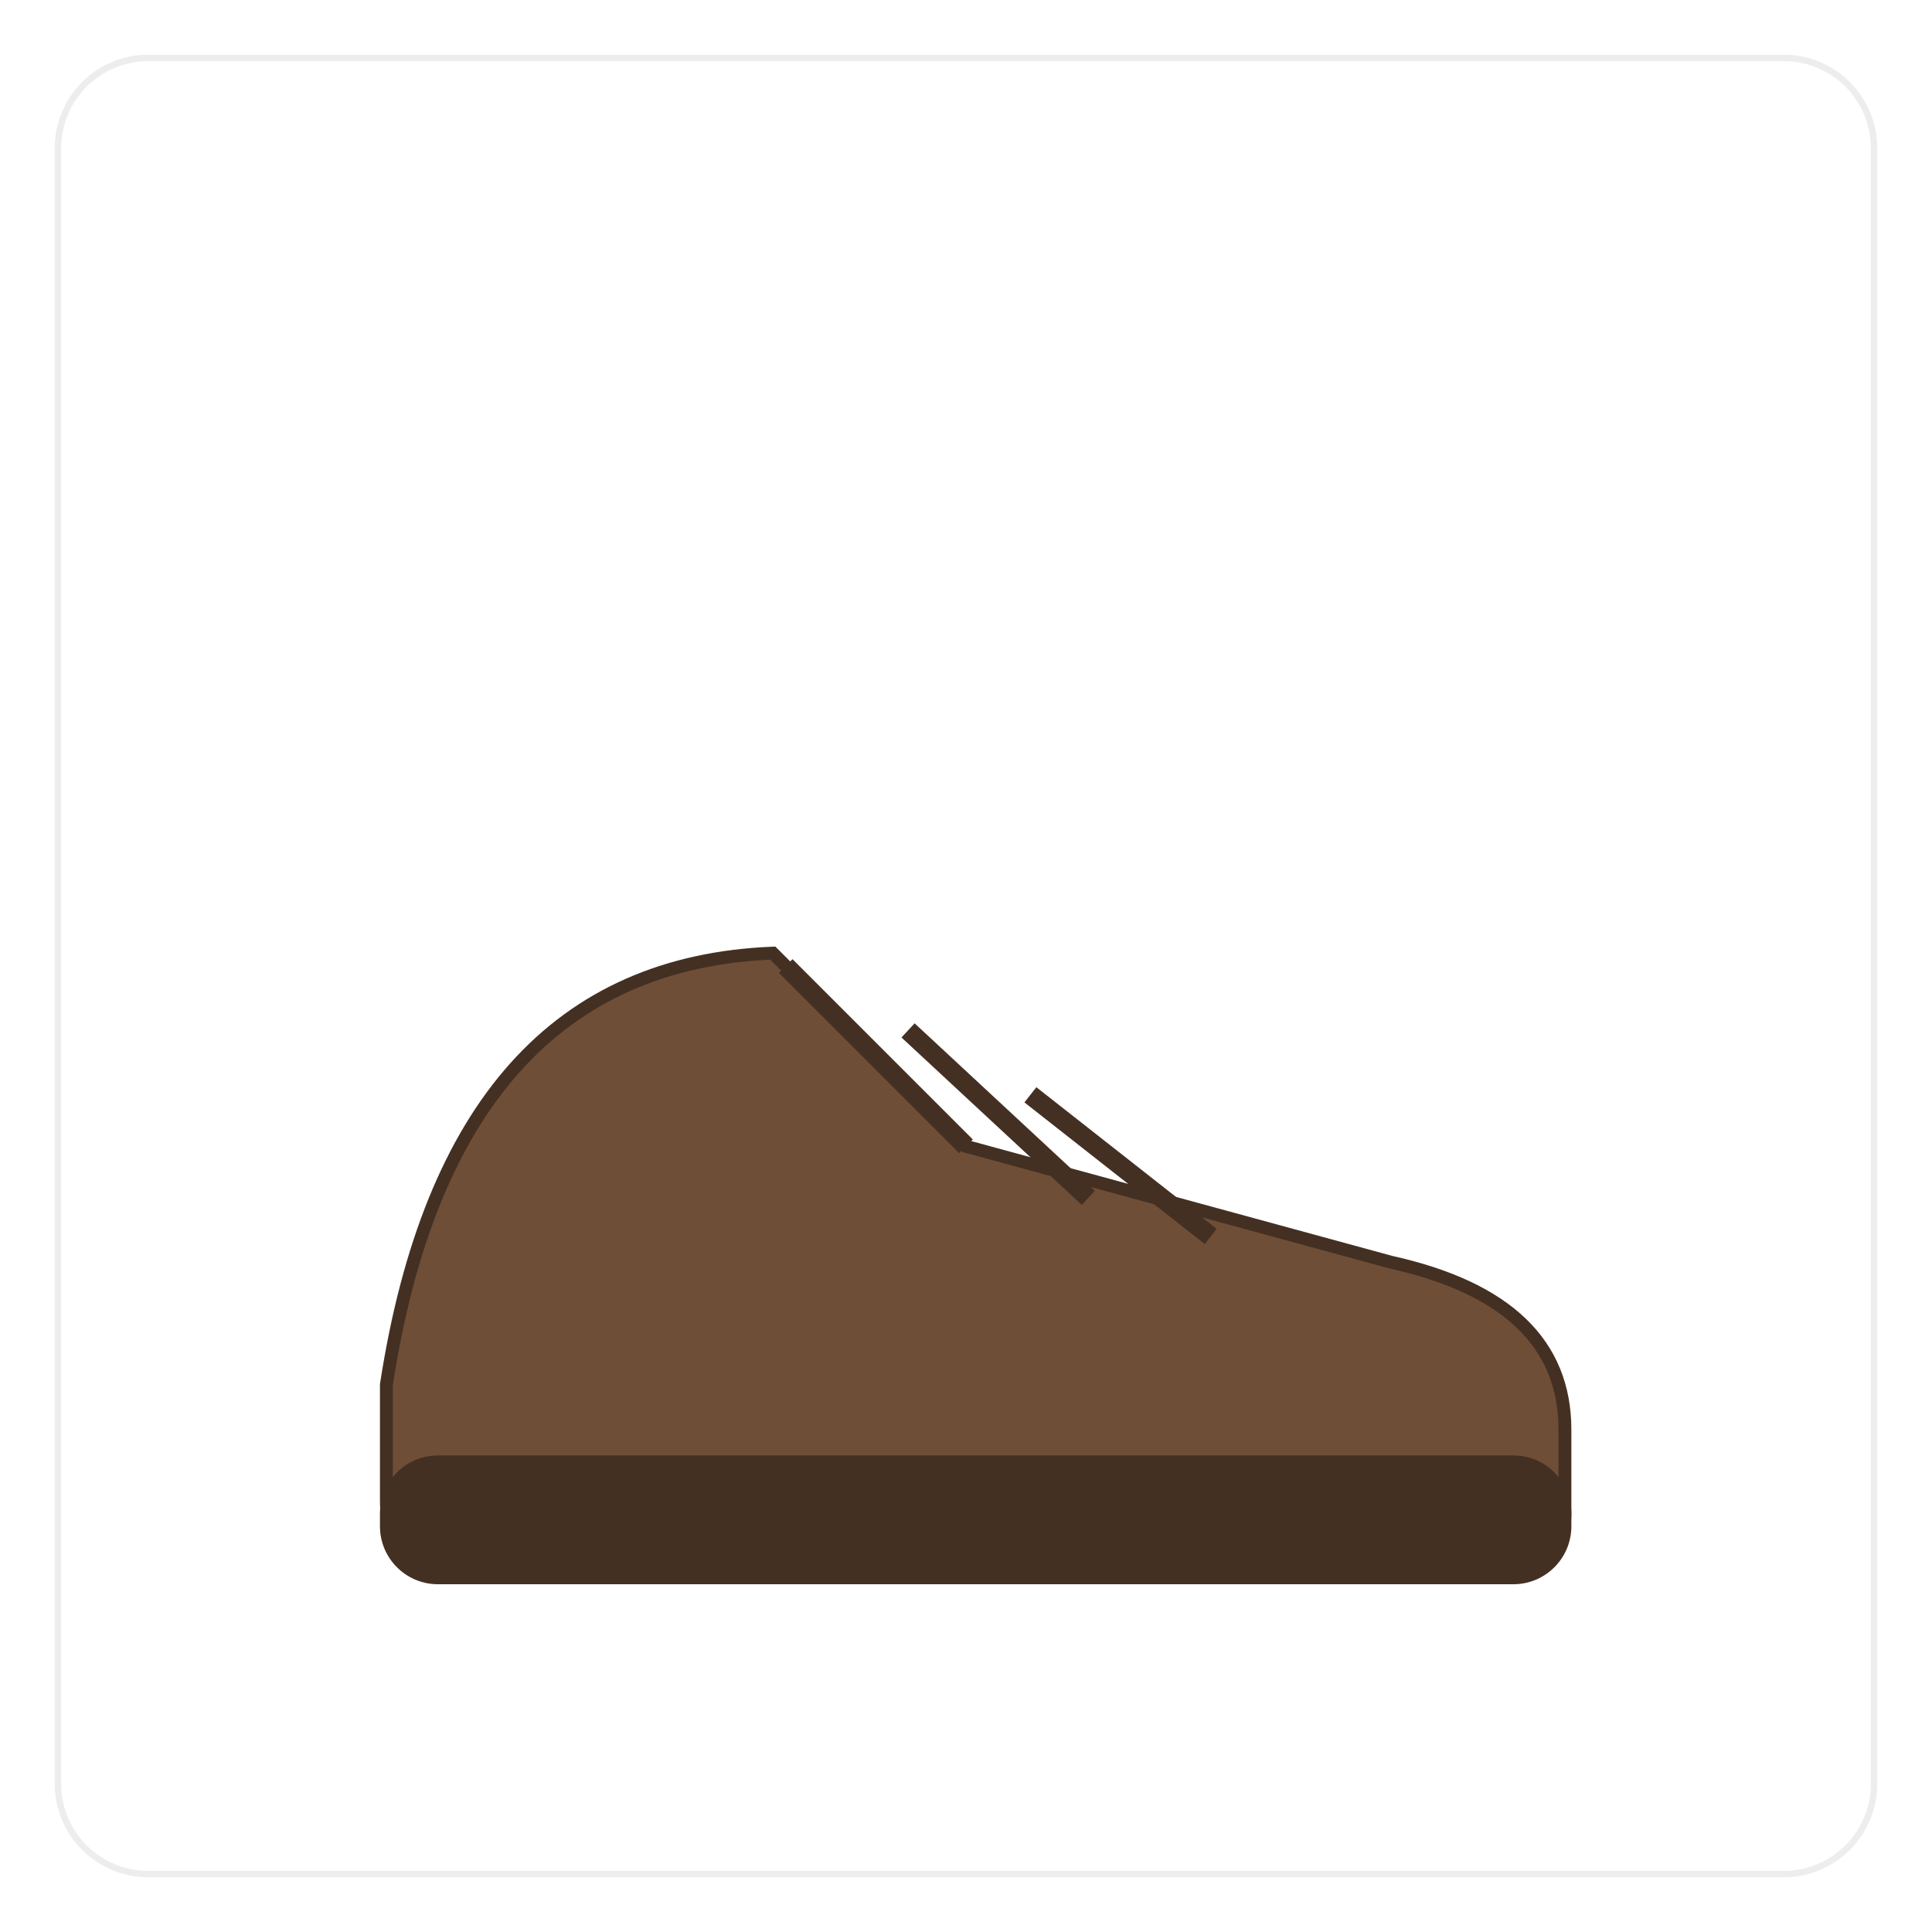
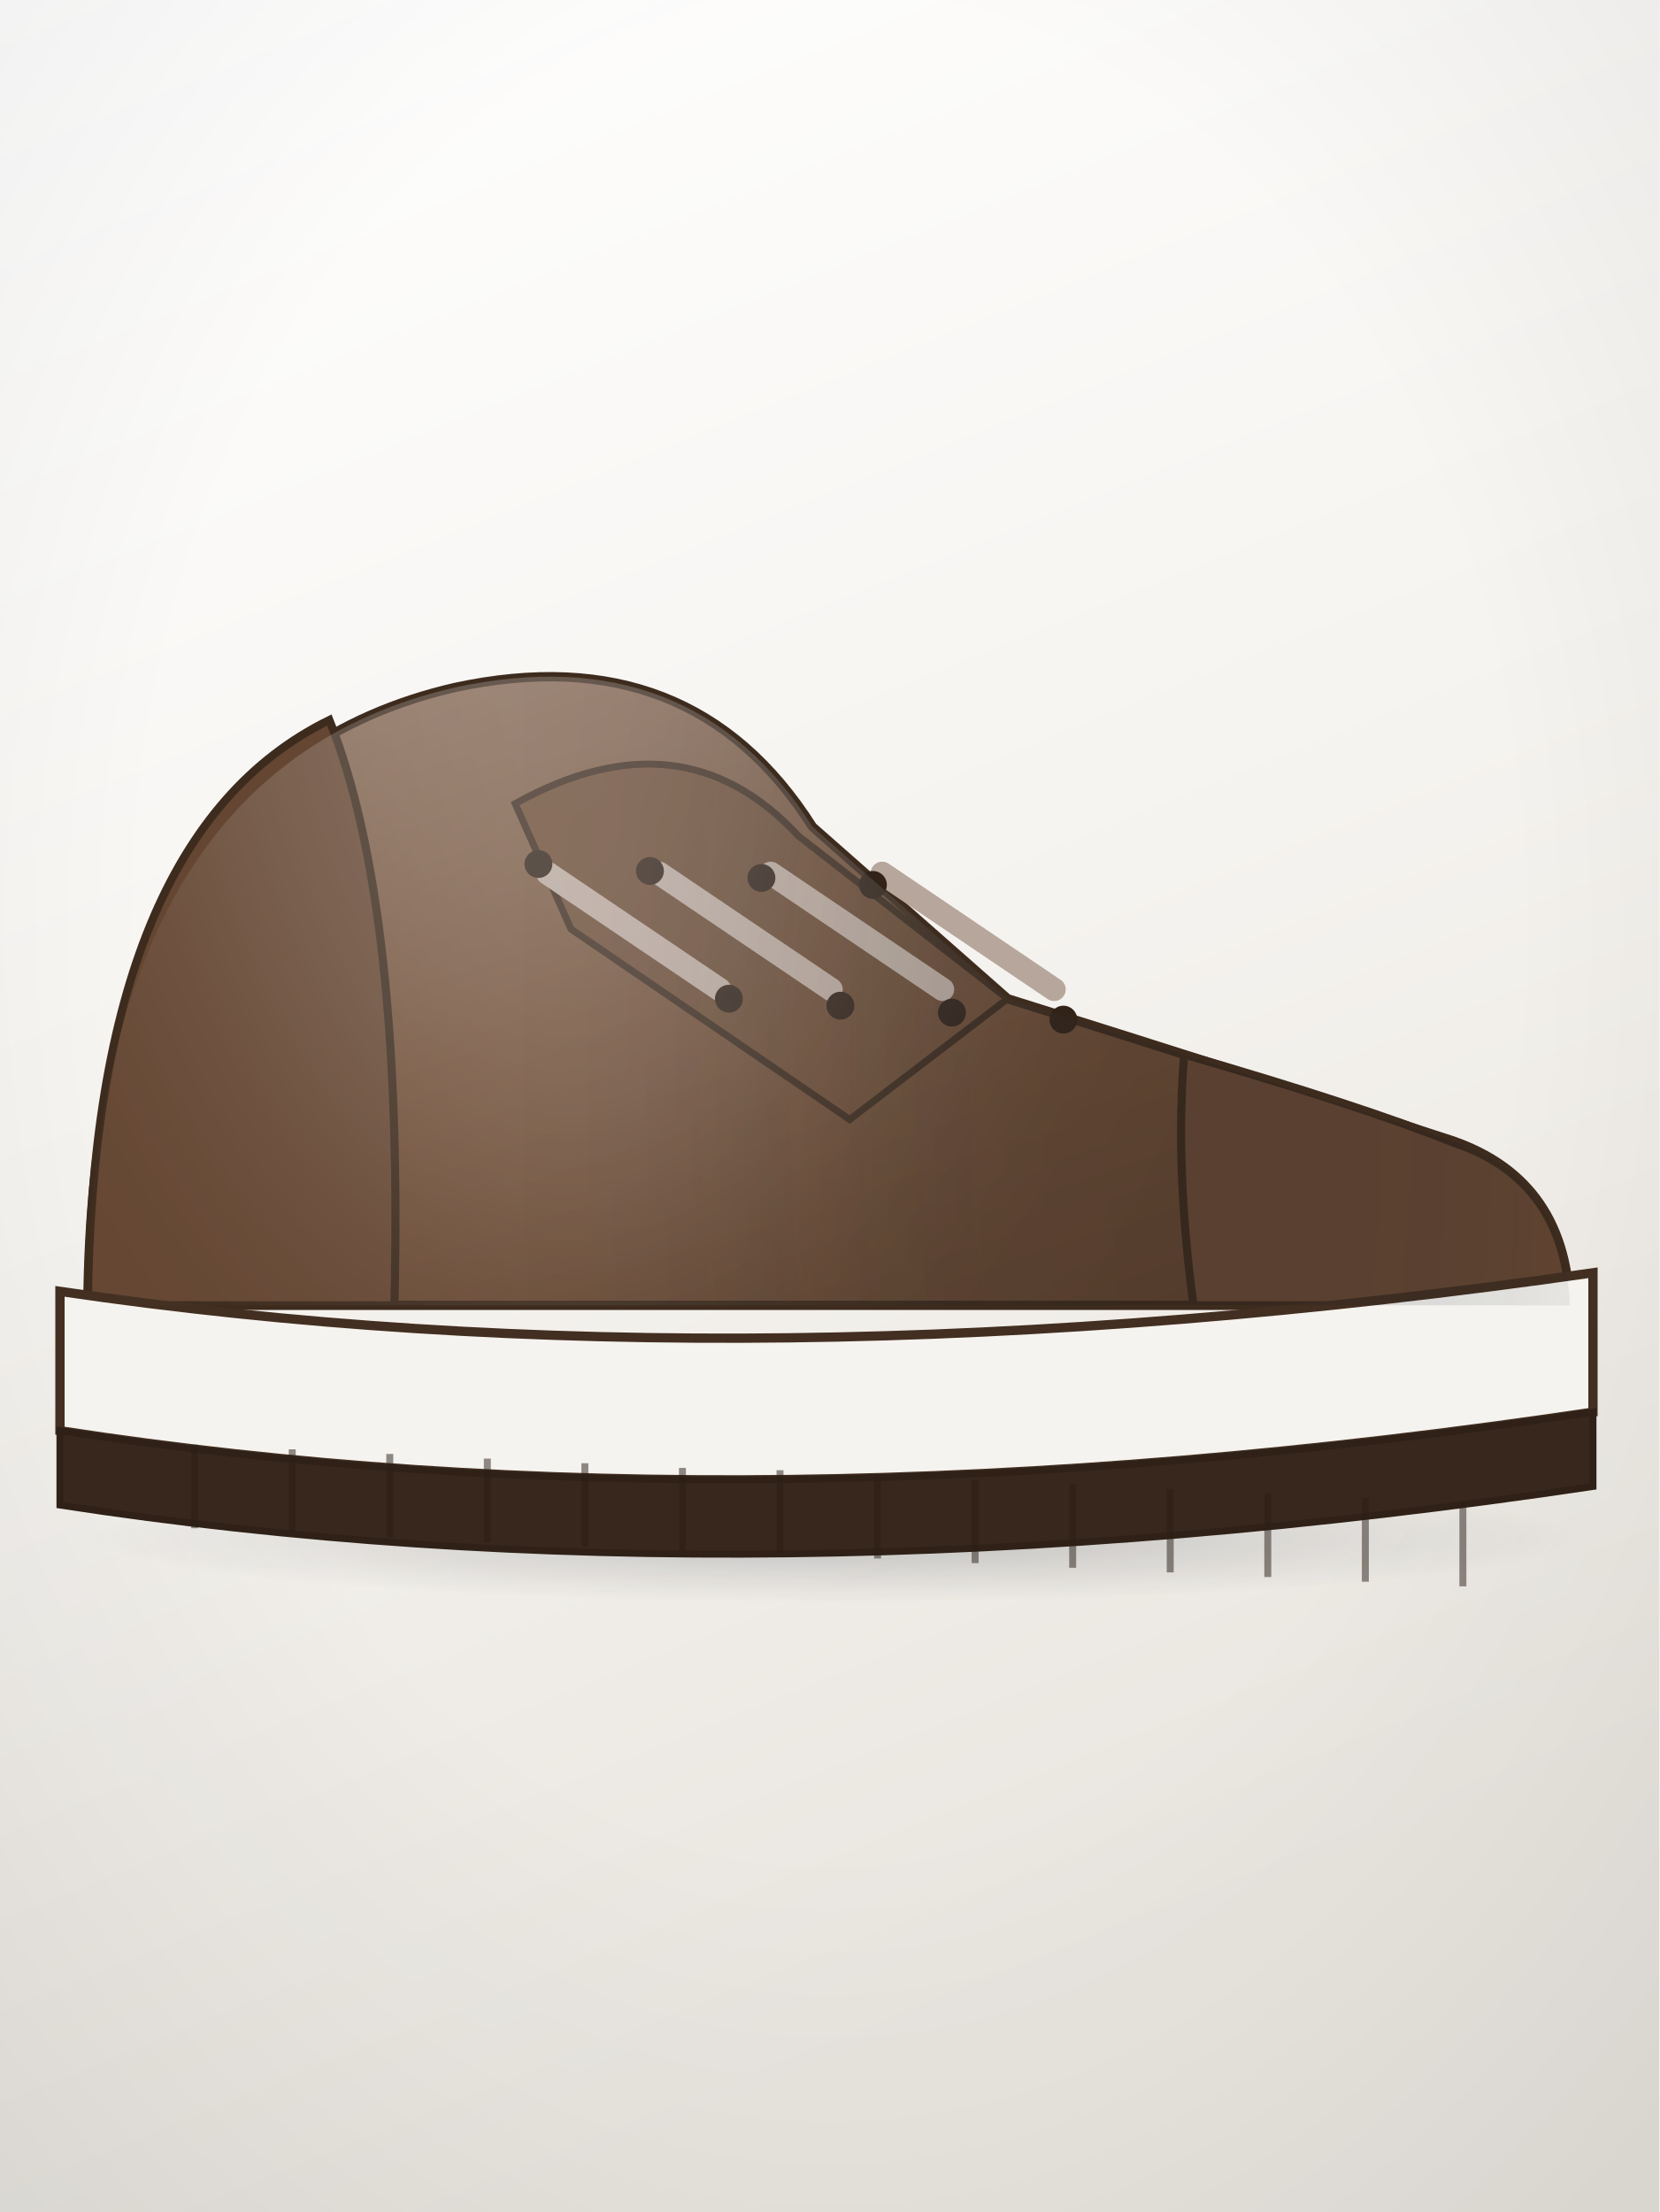
- <svg xmlns="http://www.w3.org/2000/svg" viewBox="0 0 600 600" width="600" height="600" role="img">
-   <defs />
-   <rect width="600" height="600" fill="#ffffff" />
-   <rect x="18" y="18" width="564" height="564" rx="28" fill="none" stroke="#1d2233" stroke-opacity="0.08" stroke-width="2" />
-   <path d="M120 430 Q140 300 240 296 L300 356 L432 392 Q486 404 486 444 L486 470 Q486 486 466 486 L140 486 Q120 486 120 466 Z" fill="#6f4e37" stroke="#443022" stroke-width="4" />
-   <rect x="118" y="452" width="370" height="40" rx="18" fill="#443022" />
-   <path d="M244 300 L300 356 M282 320 L338 372 M320 340 L376 384" stroke="#443022" stroke-width="6" />
+ <svg xmlns="http://www.w3.org/2000/svg" viewBox="0 0 900 1200" width="900" height="1200" role="img">
+   <defs>
+     <filter id="soft" x="-30%" y="-30%" width="160%" height="160%">
+       <feGaussianBlur stdDeviation="70" />
+     </filter>
+     <linearGradient id="bg" x1="0" y1="0" x2="0.3" y2="1">
+       <stop offset="0" stop-color="#ffffff" />
+       <stop offset="0.55" stop-color="#f5f3ef" />
+       <stop offset="1" stop-color="#e9e5df" />
+     </linearGradient>
+     <radialGradient id="vig" cx="0.5" cy="0.42" r="0.75">
+       <stop offset="0.55" stop-color="#000000" stop-opacity="0" />
+       <stop offset="1" stop-color="#000000" stop-opacity="0.07" />
+     </radialGradient>
+     <linearGradient id="fp39" x1="0.1" y1="0" x2="0.9" y2="1">
+       <stop offset="0" stop-color="#866a57" />
+       <stop offset="0.45" stop-color="#6f4e37" />
+       <stop offset="1" stop-color="#5b402d" />
+     </linearGradient>
+     <linearGradient id="rp39" x1="0" y1="0" x2="0" y2="1">
+       <stop offset="0" stop-color="#644632" />
+       <stop offset="1" stop-color="#4e3726" />
+     </linearGradient>
+     <radialGradient id="shp39" cx="0.5" cy="0.5" r="0.5">
+       <stop offset="0" stop-color="#0b1220" stop-opacity="0.20" />
+       <stop offset="1" stop-color="#0b1220" stop-opacity="0" />
+     </radialGradient>
+     <clipPath id="clipp39">
+       <path d="M164 862 Q166 632 322 596 Q424 574 476 656 L560 730 Q662 762 748 790 Q800 806 802 862 Z" />
+     </clipPath>
+   </defs>
+   <rect width="900" height="1200" fill="url(#bg)" />
+   <rect width="900" height="1200" fill="url(#vig)" />
+   <g transform="translate(-159.0,-378.0) scale(1.26)">
+     <ellipse cx="485" cy="962" rx="320" ry="28" fill="url(#shp39)" />
+     <path d="M164 862 Q166 632 322 596 Q424 574 476 656 L560 730 Q662 762 748 790 Q800 806 802 862 Z" fill="url(#fp39)" stroke="#3d2b1e" stroke-width="4" stroke-linejoin="round" />
+     <path d="M164 862 Q166 660 268 610 Q300 690 296 862 Z" fill="#644632" stroke="#3d2b1e" stroke-width="3.5" />
+     <path d="M636 754 Q712 776 752 792 Q800 808 802 862 L640 862 Q632 802 636 754 Z" fill="#644632" stroke="#3d2b1e" stroke-width="3.5" />
+     <path d="M348 646 Q420 606 470 660 L560 730 L492 782 L372 700 Z" fill="#694a34" stroke="#3d2b1e" stroke-width="3" />
+     <path d="M362 676 L436 726" stroke="#b7a69b" stroke-width="10" stroke-linecap="round" />
+     <path d="M410 676 L484 726" stroke="#b7a69b" stroke-width="10" stroke-linecap="round" />
+     <path d="M458 676 L532 726" stroke="#b7a69b" stroke-width="10" stroke-linecap="round" />
+     <path d="M506 676 L580 726" stroke="#b7a69b" stroke-width="10" stroke-linecap="round" />
+     <circle cx="358" cy="672" r="6" fill="#322319" />
+     <circle cx="406" cy="675" r="6" fill="#322319" />
+     <circle cx="454" cy="678" r="6" fill="#322319" />
+     <circle cx="502" cy="681" r="6" fill="#322319" />
+     <circle cx="440" cy="730" r="6" fill="#322319" />
+     <circle cx="488" cy="733" r="6" fill="#322319" />
+     <circle cx="536" cy="736" r="6" fill="#322319" />
+     <circle cx="584" cy="739" r="6" fill="#322319" />
+     <path d="M152 856 Q450 900 812 848 L812 908 Q450 962 152 916 Z" fill="#f5f3ef" stroke="#432f21" stroke-width="4" />
+     <path d="M152 916 Q450 962 812 908 L812 940 Q450 994 152 948 Z" fill="#38271c" stroke="#2f2117" stroke-width="3" />
+     <line x1="210" y1="922" x2="210" y2="958" stroke="#2a1e15" stroke-width="3" opacity="0.5" />
+     <line x1="252" y1="924" x2="252" y2="960" stroke="#2a1e15" stroke-width="3" opacity="0.5" />
+     <line x1="294" y1="926" x2="294" y2="962" stroke="#2a1e15" stroke-width="3" opacity="0.5" />
+     <line x1="336" y1="928" x2="336" y2="964" stroke="#2a1e15" stroke-width="3" opacity="0.5" />
+     <line x1="378" y1="930" x2="378" y2="966" stroke="#2a1e15" stroke-width="3" opacity="0.5" />
+     <line x1="420" y1="932" x2="420" y2="968" stroke="#2a1e15" stroke-width="3" opacity="0.5" />
+     <line x1="462" y1="933" x2="462" y2="969" stroke="#2a1e15" stroke-width="3" opacity="0.5" />
+     <line x1="504" y1="935" x2="504" y2="971" stroke="#2a1e15" stroke-width="3" opacity="0.5" />
+     <line x1="546" y1="937" x2="546" y2="973" stroke="#2a1e15" stroke-width="3" opacity="0.5" />
+     <line x1="588" y1="939" x2="588" y2="975" stroke="#2a1e15" stroke-width="3" opacity="0.5" />
+     <line x1="630" y1="941" x2="630" y2="977" stroke="#2a1e15" stroke-width="3" opacity="0.5" />
+     <line x1="672" y1="943" x2="672" y2="979" stroke="#2a1e15" stroke-width="3" opacity="0.5" />
+     <line x1="714" y1="945" x2="714" y2="981" stroke="#2a1e15" stroke-width="3" opacity="0.5" />
+     <line x1="756" y1="947" x2="756" y2="983" stroke="#2a1e15" stroke-width="3" opacity="0.5" />
+     <g clip-path="url(#clipp39)">
+       <ellipse cx="370" cy="430" rx="180" ry="420" fill="#ffffff" opacity="0.22" filter="url(#soft)" />
+       <ellipse cx="640" cy="760" rx="180" ry="440" fill="#0b1220" opacity="0.13" filter="url(#soft)" />
+     </g>
+   </g>
</svg>
